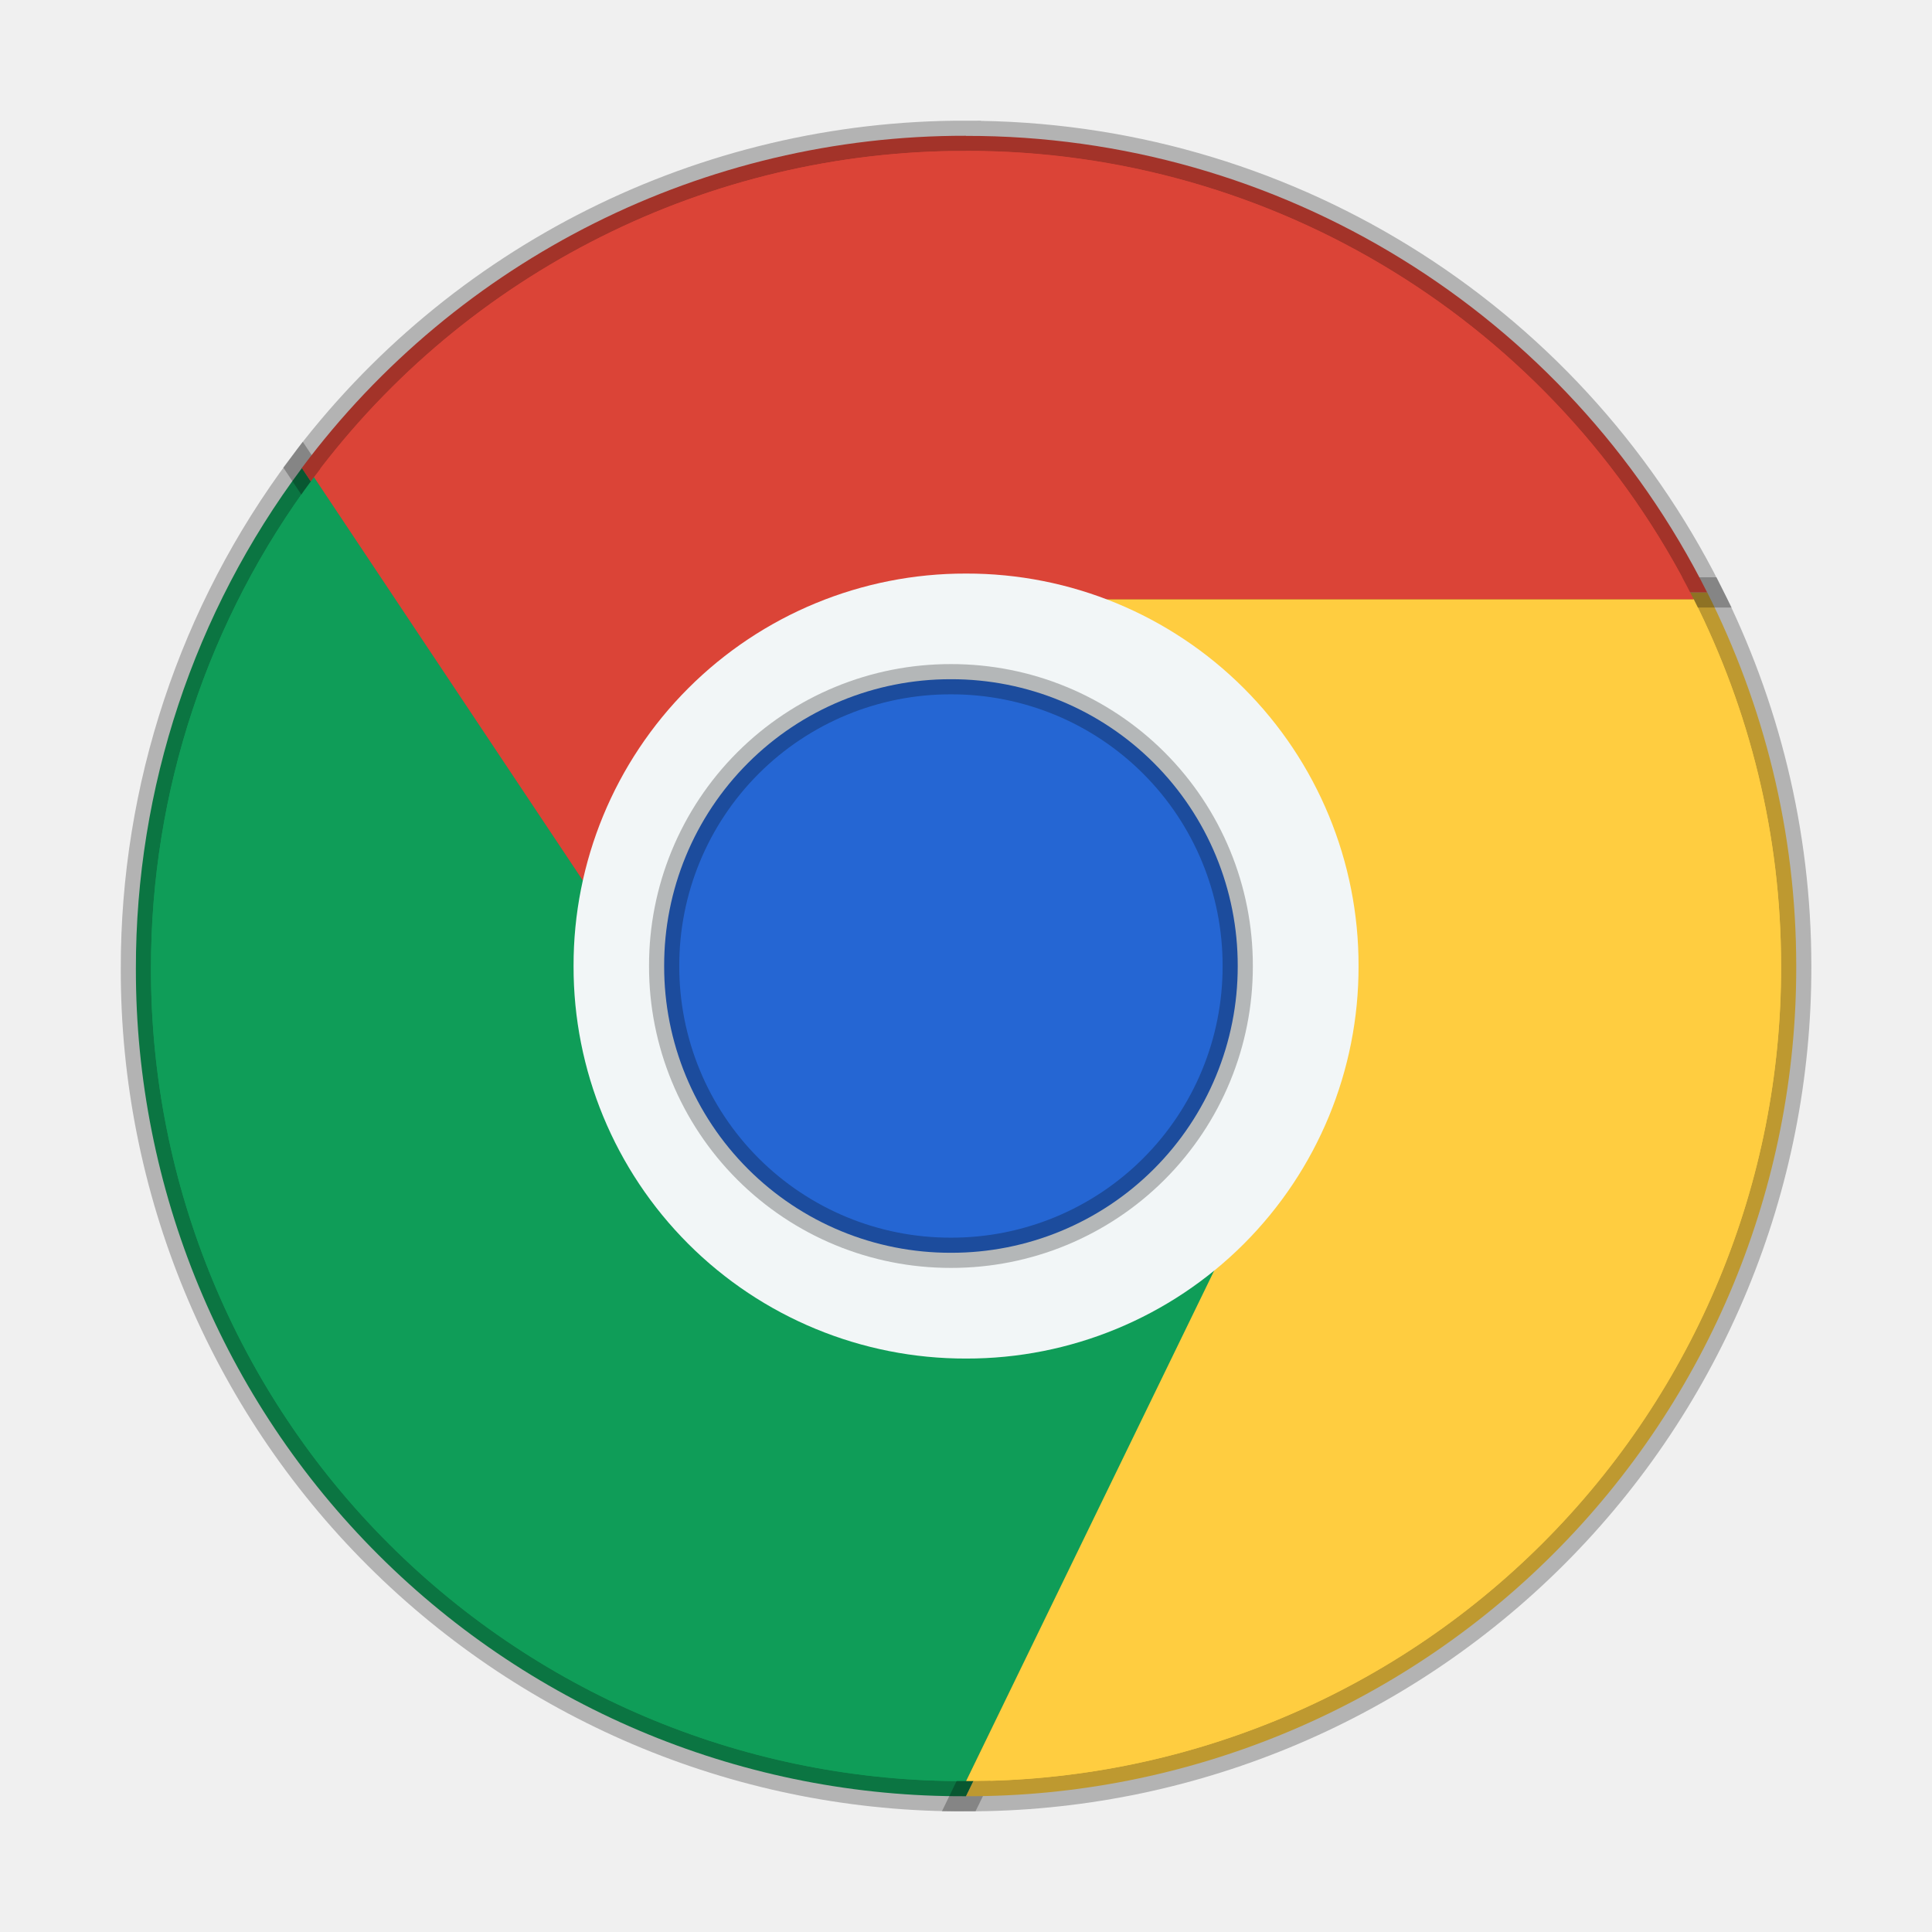
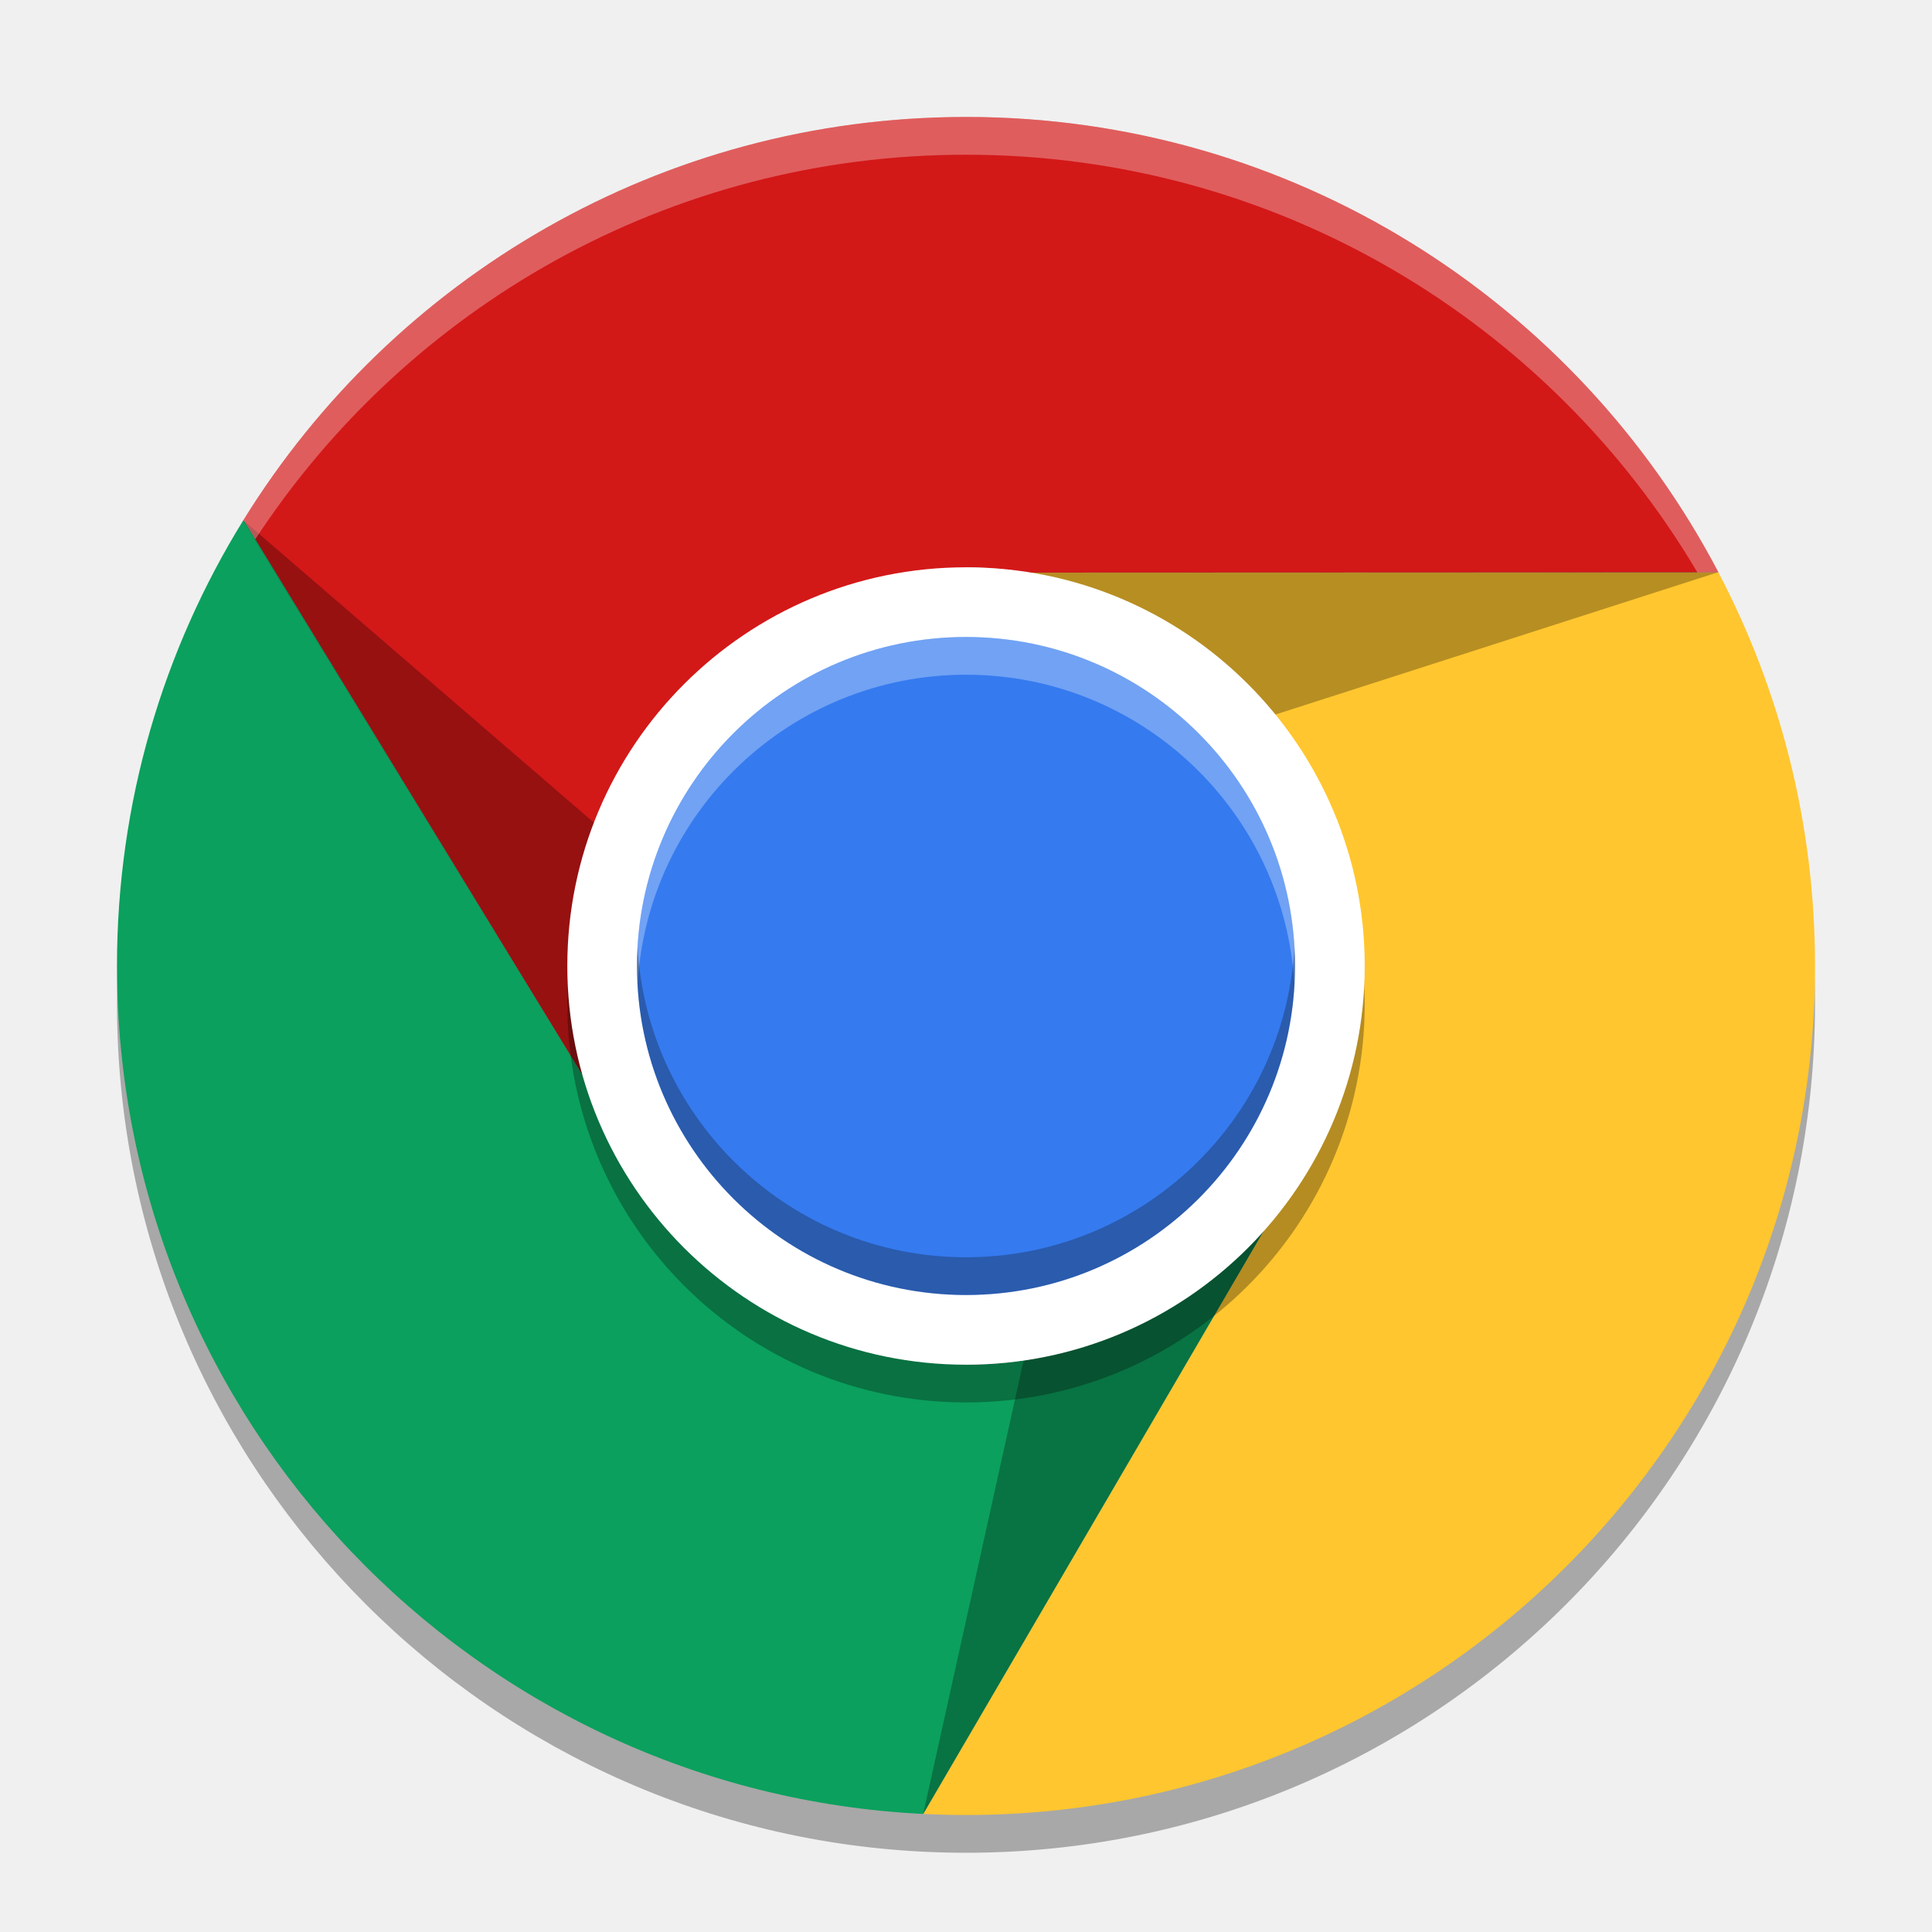
- <svg xmlns="http://www.w3.org/2000/svg" width="64" height="64" viewBox="0 0 16.933 16.933">
-   <g fill-rule="evenodd" stroke="#000" stroke-width=".265" stroke-opacity=".255">
-     <path d="M2.647 4.101a7.316 7.316 0 0 0-1.456 4.388 7.24 7.24 0 0 0 7.276 7.254l2.546-5.216-4.73-.969z" fill="#0f9d58" />
-     <path d="M8.83 5.192l2.183 5.312-2.546 5.239a7.26 7.26 0 0 0 7.276-7.276c0-1.181-.285-2.29-.78-3.275z" fill="#ffcd40" />
-     <path d="M8.465 1.19a7.248 7.248 0 0 0-5.82 2.912l3.637 5.456 4.73.946-2.183-5.312h6.133a7.254 7.254 0 0 0-6.497-4.001z" fill="#db4437" />
+ <svg xmlns="http://www.w3.org/2000/svg" width="512" height="512" version="1.1" viewBox="0 0 384 384">
+   <path d="m192 30.75c-60.668 0-113.85 32.023-143.59 80.082-6e-3 0.01-0.013 0.021-0.019 0.031-1.35e-4 6.2e-4 1.28e-4 7.4e-4 0 1e-3 -15.933 25.759-25.137 56.123-25.137 88.637 0 90.344 70.996 164.11 160.24 168.54 2.816 0.137 5.656 0.211 8.508 0.211 93.199 0 168.75-75.551 168.75-168.75 0-28.242-6.95-54.855-19.211-78.246-28.207-53.797-84.582-90.504-149.54-90.504z" opacity=".3" />
+   <path d="m341.54 113.75c-236.36 188.83-118.18 94.414 0 0zl-136.62 0.055 46.328 130.71-67.754 116.02c2.816 0.137 5.656 0.211 8.508 0.211 93.199 0 168.75-75.551 168.75-168.75 0-28.242-6.949-54.855-19.211-78.246z" fill="#ffc62f" />
+   <path d="m192 23.25c-60.668 0-113.85 32.023-143.59 80.082l68.039 111.46 75.555-102.04c4.109 0.035 8.211 0.387 12.262 1.055l137.28-0.055c-28.207-53.797-84.582-90.504-149.54-90.504zm-143.61 80.113c-40.926 195.76-20.461 97.879 0 0z" fill="#d31818" />
+   <path d="m48.406 103.33c-15.945 25.766-25.156 56.141-25.156 88.668 0 90.344 70.996 164.11 160.24 168.54l67.754-116.02c-15.02 16.973-36.582 26.703-59.246 26.73l-75.555-56.451z" fill="#0ba05d" />
+   <g fill-opacity=".953">
+     <path d="m341.55 113.71-111.48 35.843-28.72-35.761z" opacity=".3" />
+     <path d="m183.49 360.55 25.32-114.33 45.367-6.745z" opacity=".3" />
+     <path d="m48.277 103.34 88.685 76.472-15.556 43.148z" opacity=".3" />
  </g>
-   <g fill-rule="evenodd" stroke-width=".963" stroke-opacity=".255">
-     <path d="M2.753 4.18a7.183 7.183 0 0 0-1.43 4.309 7.11 7.11 0 0 0 7.144 7.121l2.5-5.12-4.643-.952z" fill="#0f9d58" />
-     <path d="M8.824 5.252l2.143 5.215-2.5 5.143a7.128 7.128 0 0 0 7.143-7.143c0-1.16-.279-2.249-.765-3.215z" fill="#ffcd40" />
-     <path d="M8.465 1.323a7.116 7.116 0 0 0-5.713 2.859l3.57 5.356 4.644.929-2.144-5.215h6.022a7.122 7.122 0 0 0-6.379-3.93z" fill="#db4437" />
+   <path d="m271.25 199.5c0 43.766-35.48 79.246-79.246 79.246-43.766 0-79.246-35.48-79.246-79.246 0-43.766 35.48-79.246 79.246-79.246 43.766 0 79.246 35.48 79.246 79.246z" fill="#020202" opacity=".3" />
+   <path d="m271.25 192c0 43.766-35.48 79.246-79.246 79.246-43.766 0-79.246-35.48-79.246-79.246 0-43.766 35.48-79.246 79.246-79.246 43.766 0 79.246 35.48 79.246 79.246z" fill="#fff" />
+   <path d="m257.39 192c0 36.113-29.277 65.391-65.391 65.391s-65.391-29.277-65.391-65.391 29.277-65.391 65.391-65.391 65.391 29.277 65.391 65.391z" fill="#357aef" />
+   <g stroke-width="1.333">
+     <path transform="scale(.75)" d="m256 31c-80.891 0-151.8 42.697-191.46 106.78l3.121 5.113c40.188-61.35 109.52-101.89 188.34-101.89 82.523 0 154.66 44.434 193.81 110.67l5.572-0.002c-37.609-71.729-112.78-120.67-199.38-120.67zm-191.48 106.82c-54.568 261.01-27.281 130.51 0 0zm0 10c-27.281 130.51-54.568 261.01 0 0z" fill="#fff" opacity=".3" />
+     <path transform="scale(.75)" d="m256 168.81c-48.151 0-87.188 39.036-87.188 87.188 0 1.679 0.053 3.345 0.146 5 2.592-45.824 40.569-82.188 87.041-82.188s84.449 36.364 87.041 82.188c0.094-1.655 0.146-3.321 0.146-5 0-48.151-39.036-87.188-87.188-87.188z" fill="#fff" opacity=".3" />
+     <path transform="scale(.75)" d="m168.96 251c-0.094 1.655-0.146 3.321-0.146 5 0 48.151 39.036 87.188 87.188 87.188s87.188-39.036 87.188-87.188c0-1.679-0.053-3.345-0.146-5-2.592 45.824-40.569 82.188-87.041 82.188-46.472 0-84.449-36.364-87.041-82.188z" fill="#111" opacity=".3" />
  </g>
-   <path d="M8.467 5.027a3.432 3.432 0 0 1 3.44 3.44 3.432 3.432 0 0 1-3.44 3.44 3.432 3.432 0 0 1-3.44-3.44 3.432 3.432 0 0 1 3.44-3.44z" fill="#f2f6f7" />
-   <path d="M8.334 5.953h0a2.508 2.508 0 0 1 2.514 2.514 2.508 2.508 0 0 1-2.514 2.513h0a2.508 2.508 0 0 1-2.513-2.513 2.508 2.508 0 0 1 2.513-2.514z" fill="#2566d3" stroke-width=".265" stroke="#000" stroke-opacity=".255" />
</svg>
